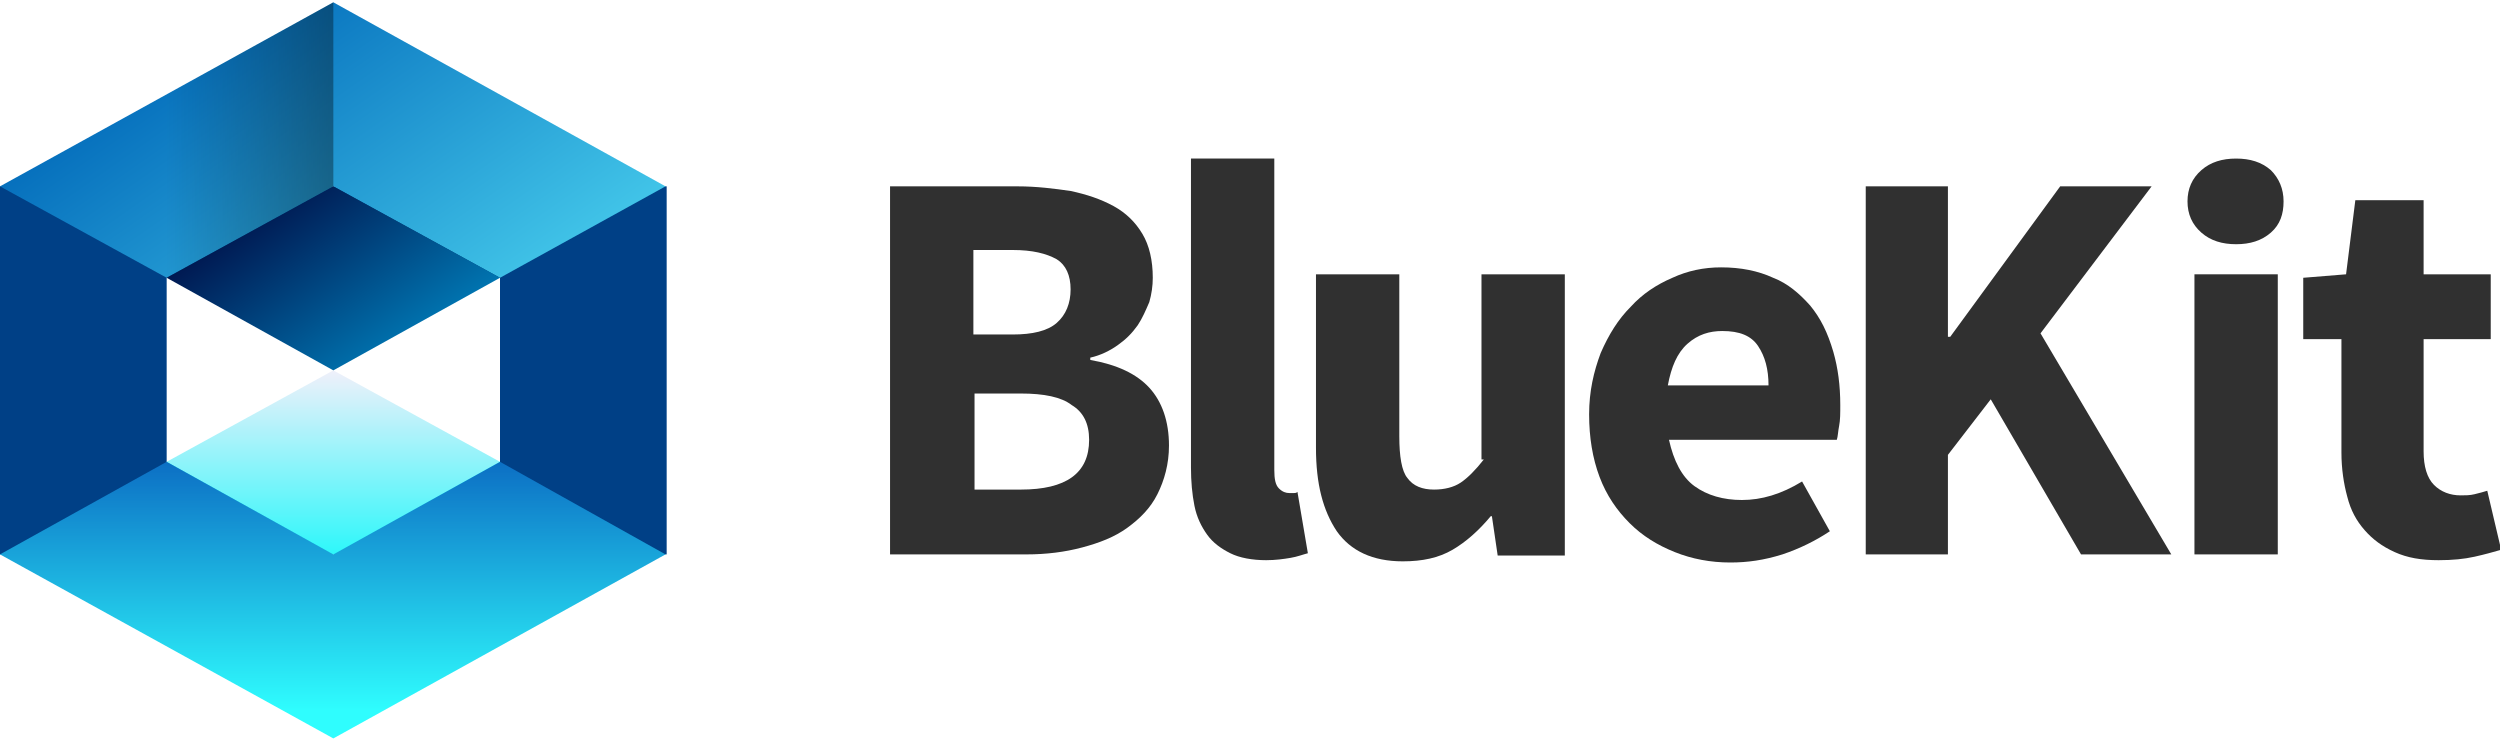
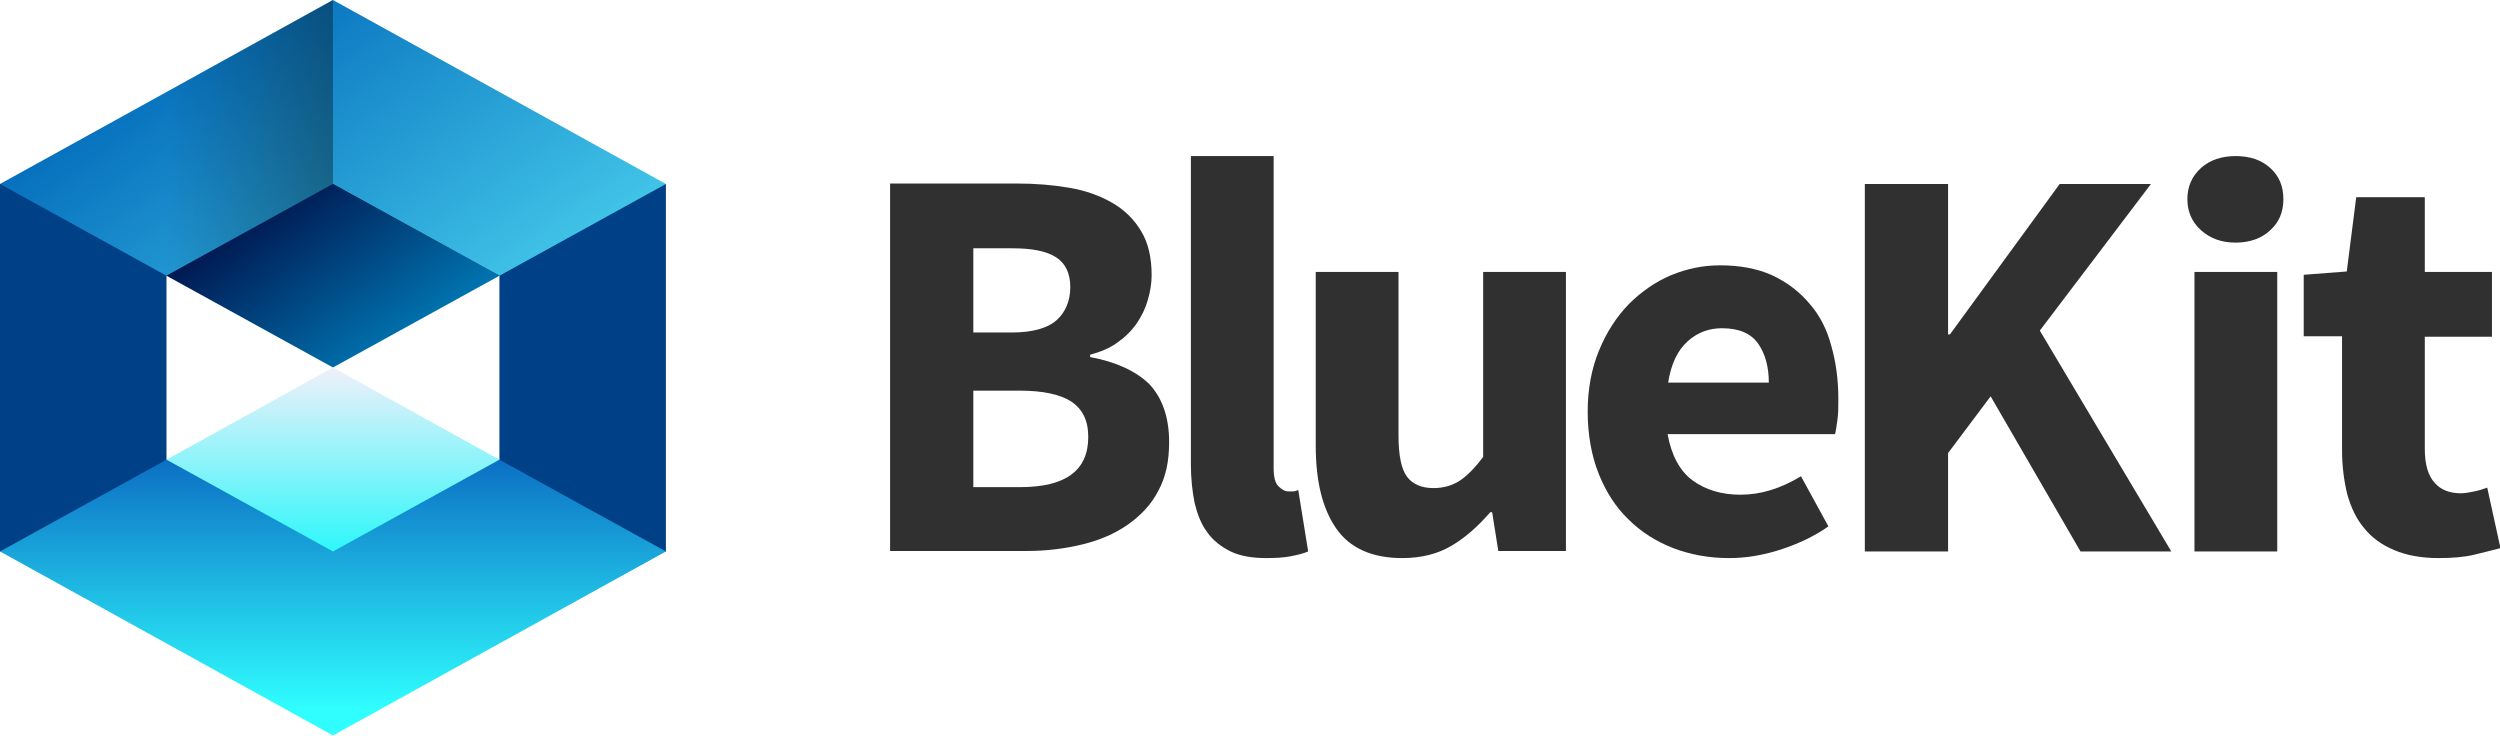
- <svg xmlns="http://www.w3.org/2000/svg" version="1.1" id="logo_-_white" x="0px" y="0px" viewBox="0 0 216 63.6" style="enable-background:new 0 0 216 63.6;" xml:space="preserve" width="216" height="64">
+ <svg xmlns="http://www.w3.org/2000/svg" version="1.1" id="logo_-_white" x="0px" y="0px" viewBox="0 0 528.6 155.5" style="enable-background:new 0 0 528.6 155.5;" xml:space="preserve">
  <style type="text/css">
	.st0{fill:#303030;}
	.st1{fill:#004580;}
	.st2{fill:#2FFDFE;}
	.st3{fill:#004086;}
	.st4{fill:url(#SVGID_1_);}
	.st5{fill:url(#SVGID_2_);}
	.st6{fill:url(#SVGID_3_);}
	.st7{fill:url(#SVGID_4_);}
	.st8{fill:url(#SVGID_5_);}
</style>
  <g id="logo">
    <g id="font">
      <g>
-         <path class="st0" d="M196.2,14.5c-0.8-0.7-1.8-1-3-1c-1.2,0-2.2,0.3-3,1c-0.8,0.7-1.2,1.6-1.2,2.7c0,1.1,0.4,2,1.2,2.7     c0.8,0.7,1.8,1,3,1c1.2,0,2.2-0.3,3-1c0.8-0.7,1.1-1.6,1.1-2.7C197.3,16.1,196.9,15.2,196.2,14.5z" />
-         <rect x="189.6" y="23.5" class="st0" width="7.2" height="24.2" />
+         <path class="st0" d="M480,35.5c-1.9-1.7-4.3-2.5-7.3-2.5c-2.9,0-5.4,0.8-7.3,2.5c-1.9,1.7-2.9,3.9-2.9,6.6c0,2.7,1,4.9,2.9,6.6     c1.9,1.7,4.3,2.6,7.3,2.6c3,0,5.5-0.9,7.3-2.6c1.9-1.7,2.8-3.9,2.8-6.6C482.8,39.4,481.9,37.2,480,35.5z" />
+         <rect x="464" y="57.5" class="st0" width="17.5" height="59.1" />
      </g>
-       <path class="st0" d="M214.9,42.2c-0.3,0.1-0.7,0.2-1.1,0.3c-0.4,0.1-0.8,0.1-1.2,0.1c-0.9,0-1.7-0.3-2.3-0.9    c-0.6-0.6-0.9-1.6-0.9-2.9v-9.7h5.8v-5.6h-5.8v-6.4h-5.9l-0.8,6.4l-3.7,0.3v5.3h3.3v9.8c0,1.4,0.2,2.7,0.5,3.8    c0.3,1.2,0.8,2.1,1.5,2.9c0.7,0.8,1.5,1.4,2.6,1.9c1.1,0.5,2.3,0.7,3.8,0.7c1.2,0,2.2-0.1,3.1-0.3c0.9-0.2,1.6-0.4,2.3-0.6    L214.9,42.2z" />
-       <path class="st0" d="M94.2,30.9v-0.2c0.9-0.2,1.7-0.6,2.4-1.1c0.7-0.5,1.2-1,1.7-1.7c0.4-0.6,0.7-1.3,1-2c0.2-0.7,0.3-1.4,0.3-2.1    c0-1.5-0.3-2.8-0.9-3.8c-0.6-1-1.4-1.8-2.5-2.4c-1.1-0.6-2.3-1-3.7-1.3c-1.4-0.2-2.9-0.4-4.6-0.4H76.9v31.8h11.8    c1.7,0,3.3-0.2,4.8-0.6c1.5-0.4,2.8-0.9,3.9-1.7c1.1-0.8,2-1.7,2.6-2.9c0.6-1.2,1-2.6,1-4.2c0-2.1-0.6-3.8-1.7-5    C98.2,32.1,96.5,31.3,94.2,30.9z M84.1,21.4h3.4c1.7,0,2.9,0.3,3.8,0.8c0.8,0.5,1.2,1.4,1.2,2.6c0,1.2-0.4,2.2-1.2,2.9    c-0.8,0.7-2.1,1-3.8,1h-3.4V21.4z M88.2,42.1h-4v-8.3h4c2,0,3.5,0.3,4.4,1c1,0.6,1.5,1.6,1.5,3C94.1,40.7,92.1,42.1,88.2,42.1z" />
-       <path class="st0" d="M156.4,26.2c-0.9-1-1.9-1.9-3.2-2.4c-1.3-0.6-2.8-0.9-4.5-0.9c-1.5,0-2.9,0.3-4.2,0.9    c-1.4,0.6-2.6,1.4-3.6,2.5c-1.1,1.1-1.9,2.4-2.6,4c-0.6,1.6-1,3.3-1,5.3c0,2,0.3,3.8,0.9,5.4c0.6,1.6,1.5,2.9,2.6,4    c1.1,1.1,2.4,1.9,3.9,2.5c1.5,0.6,3.1,0.9,4.8,0.9c1.5,0,2.9-0.2,4.5-0.7c1.5-0.5,2.9-1.2,4.1-2l-2.4-4.3    c-1.8,1.1-3.5,1.6-5.2,1.6c-1.6,0-3-0.4-4.1-1.2c-1.1-0.8-1.8-2.2-2.2-4h14.5c0.1-0.3,0.1-0.7,0.2-1.2c0.1-0.5,0.1-1.1,0.1-1.8    c0-1.7-0.2-3.2-0.6-4.6C157.9,28.5,157.3,27.3,156.4,26.2z M144.1,33.1c0.3-1.6,0.8-2.8,1.7-3.6c0.9-0.8,1.9-1.1,3-1.1    c1.5,0,2.5,0.4,3.1,1.3c0.6,0.9,0.9,2,0.9,3.4H144.1z" />
-       <polygon class="st0" points="176.3,28.6 185.9,15.9 178,15.9 168.5,28.9 168.3,28.9 168.3,15.9 161.2,15.9 161.2,47.7 168.3,47.7    168.3,39.1 172,34.3 179.8,47.7 187.6,47.7   " />
-       <path class="st0" d="M128.2,39.5c-0.7,0.9-1.4,1.6-2,2c-0.6,0.4-1.4,0.6-2.3,0.6c-1,0-1.8-0.3-2.3-1c-0.5-0.6-0.7-1.9-0.7-3.6    V23.5h-7.2v15c0,3.1,0.6,5.4,1.8,7.2c1.2,1.7,3.1,2.6,5.7,2.6c1.7,0,3.1-0.3,4.3-1c1.2-0.7,2.3-1.7,3.3-2.9h0.1l0.5,3.4h5.8V23.5    h-7.2V39.5z" />
-       <path class="st0" d="M111.8,42.4c-0.1,0-0.3,0-0.4,0c-0.3,0-0.6-0.1-0.9-0.4c-0.3-0.3-0.4-0.8-0.4-1.6V13.5h-7.2v26.7    c0,1.2,0.1,2.3,0.3,3.3c0.2,1,0.6,1.8,1.1,2.5c0.5,0.7,1.2,1.2,2,1.6c0.8,0.4,1.9,0.6,3.1,0.6c0.8,0,1.5-0.1,2.1-0.2    c0.6-0.1,1.1-0.3,1.5-0.4l-0.9-5.3C112,42.4,111.9,42.4,111.8,42.4z" />
+       <path class="st0" d="M525.9,103.1c-0.8,0.3-1.7,0.6-2.7,0.8c-1,0.2-2,0.4-2.9,0.4c-2.3,0-4.2-0.7-5.5-2.2    c-1.4-1.5-2.1-3.9-2.1-7.2V71.2h14.2V57.5h-14.2V41.7h-14.5l-2,15.7l-9.1,0.7v13h8.1v24c0,3.4,0.4,6.5,1.1,9.4    c0.8,2.8,1.9,5.2,3.6,7.2c1.6,2,3.7,3.5,6.3,4.6c2.6,1.1,5.7,1.7,9.4,1.7c2.9,0,5.4-0.2,7.5-0.7c2.1-0.5,4-1,5.6-1.4L525.9,103.1z    " />
+       <path class="st0" d="M230.5,75.5V75c2.2-0.6,4.2-1.4,5.8-2.6c1.7-1.2,3-2.5,4.1-4.1c1-1.5,1.8-3.1,2.3-4.9    c0.5-1.7,0.8-3.5,0.8-5.2c0-3.7-0.7-6.8-2.2-9.3c-1.5-2.5-3.5-4.5-6.1-6c-2.6-1.5-5.6-2.6-9.1-3.2c-3.5-0.6-7.2-0.9-11.3-0.9    h-26.6v77.7h28.9c4.2,0,8.1-0.5,11.8-1.4c3.7-0.9,6.9-2.3,9.6-4.2c2.7-1.9,4.9-4.2,6.4-7.1c1.6-2.9,2.3-6.3,2.3-10.3    c0-5.2-1.4-9.3-4.2-12.3C240.2,78.5,236,76.5,230.5,75.5z M205.8,52.5h8.3c4.1,0,7.2,0.6,9.2,1.9c2,1.3,3,3.4,3,6.3    c0,2.9-1,5.3-2.9,7c-1.9,1.7-5.1,2.6-9.4,2.6h-8.2V52.5z M215.7,103h-9.9V82.6h9.9c4.8,0,8.5,0.8,10.8,2.3c2.4,1.6,3.6,4,3.6,7.5    C230.1,99.5,225.3,103,215.7,103z" />
+       <path class="st0" d="M382.6,64.2c-2.1-2.5-4.7-4.5-7.9-6c-3.1-1.4-6.8-2.1-11-2.1c-3.6,0-7,0.7-10.4,2.1c-3.3,1.4-6.3,3.5-8.9,6.1    c-2.6,2.7-4.7,5.9-6.3,9.8c-1.6,3.9-2.4,8.2-2.4,12.9c0,4.9,0.8,9.3,2.3,13.1c1.5,3.8,3.6,7.1,6.3,9.7c2.7,2.7,5.9,4.7,9.5,6.1    c3.7,1.4,7.6,2.1,11.8,2.1c3.6,0,7.2-0.6,10.9-1.8c3.7-1.2,7.1-2.8,10.1-4.9l-5.8-10.6c-4.3,2.6-8.5,3.9-12.8,3.9    c-4,0-7.3-1-10.1-3c-2.7-2-4.5-5.3-5.3-9.8h35.4c0.2-0.7,0.3-1.7,0.5-3c0.2-1.3,0.2-2.8,0.2-4.4c0-4.1-0.5-7.8-1.5-11.3    C386.3,69.7,384.8,66.7,382.6,64.2z M352.7,81c0.6-4,2-6.9,4.1-8.8c2.1-1.9,4.5-2.8,7.3-2.8c3.6,0,6.1,1.1,7.6,3.2    c1.5,2.1,2.3,4.9,2.3,8.3H352.7z" />
+       <polygon class="st0" points="431.3,69.9 454.8,38.9 435.5,38.9 412.3,70.7 411.9,70.7 411.9,38.9 394.3,38.9 394.3,116.6     411.9,116.6 411.9,95.8 420.9,83.8 439.9,116.6 459.1,116.6   " />
+       <path class="st0" d="M313.6,96.6c-1.7,2.3-3.4,4-4.9,5c-1.5,1-3.4,1.6-5.6,1.6c-2.5,0-4.4-0.8-5.6-2.4c-1.2-1.6-1.8-4.5-1.8-8.8    V57.5h-17.5v36.7c0,7.5,1.4,13.3,4.3,17.5c2.9,4.2,7.6,6.3,14,6.3c4.1,0,7.5-0.9,10.4-2.6c2.9-1.7,5.6-4.1,8.2-7.1h0.4l1.3,8.2    h14.3V57.5h-17.5V96.6z" />
+       <path class="st0" d="M273.4,103.9c-0.3,0-0.6,0-1,0c-0.7,0-1.4-0.4-2.1-1.1c-0.7-0.7-1-2-1-3.8V33h-17.5v65.2c0,3,0.3,5.7,0.8,8.2    c0.6,2.4,1.4,4.5,2.7,6.2c1.2,1.7,2.9,3,4.9,4c2.1,1,4.6,1.4,7.6,1.4c2,0,3.7-0.1,5.2-0.4c1.5-0.3,2.7-0.6,3.6-1l-2.1-13    C274.1,103.8,273.7,103.9,273.4,103.9z" />
    </g>
    <g id="pictogram">
-       <polygon class="st1" points="0,15.9 14.4,23.8 43.2,23.8 57.5,15.9   " />
-       <polygon class="st2" points="43.2,39.7 14.4,39.7 0,47.7 57.5,47.7   " />
-       <rect y="15.9" class="st3" width="14.4" height="31.8" />
-       <rect x="43.2" y="15.9" class="st3" width="14.4" height="31.8" />
-       <linearGradient id="SVGID_1_" gradientUnits="userSpaceOnUse" x1="2.829" y1="88.201" x2="2.829" y2="69.766" gradientTransform="matrix(0.8618 0 0 0.8618 26.3367 -28.351)">
+       <polygon class="st1" points="0,38.9 35.2,58.3 105.6,58.3 140.8,38.9   " />
+       <polygon class="st2" points="105.6,97.2 35.2,97.2 0,116.6 140.8,116.6   " />
+       <rect y="38.9" class="st3" width="35.2" height="77.7" />
+       <rect x="105.6" y="38.9" class="st3" width="35.2" height="77.7" />
+       <linearGradient id="SVGID_1_" gradientUnits="userSpaceOnUse" x1="51.13" y1="153.47" x2="51.13" y2="108.366" gradientTransform="matrix(0.8618 0 0 0.8618 26.3367 -15.6477)">
        <stop offset="0" style="stop-color:#2EF7FA" />
        <stop offset="1" style="stop-color:#F0F0FA" />
      </linearGradient>
-       <polygon class="st4" points="14.4,39.7 28.8,47.7 43.2,39.7 28.8,31.8   " />
-       <linearGradient id="SVGID_2_" gradientUnits="userSpaceOnUse" x1="2.829" y1="106.636" x2="2.829" y2="78.984" gradientTransform="matrix(0.8618 0 0 0.8618 26.3367 -28.351)">
+       <polygon class="st4" points="35.2,97.2 70.4,116.6 105.6,97.2 70.4,77.7   " />
+       <linearGradient id="SVGID_2_" gradientUnits="userSpaceOnUse" x1="51.13" y1="198.575" x2="51.13" y2="130.918" gradientTransform="matrix(0.8618 0 0 0.8618 26.3367 -15.6477)">
        <stop offset="0.1" style="stop-color:#2FFDFE" />
        <stop offset="1" style="stop-color:#0C6FC4" />
      </linearGradient>
-       <polygon class="st5" points="28.8,47.7 14.4,39.7 0,47.7 28.8,63.6 57.5,47.7 43.2,39.7   " />
-       <linearGradient id="SVGID_3_" gradientUnits="userSpaceOnUse" x1="-8.155" y1="35.644" x2="13.813" y2="67.019" gradientTransform="matrix(0.8618 0 0 0.8618 26.3367 -28.351)">
+       <polygon class="st5" points="70.4,116.6 35.2,97.2 0,116.6 70.4,155.5 140.8,116.6 105.6,97.2   " />
+       <linearGradient id="SVGID_3_" gradientUnits="userSpaceOnUse" x1="24.255" y1="24.88" x2="78.005" y2="101.642" gradientTransform="matrix(0.8618 0 0 0.8618 26.3367 -15.6477)">
        <stop offset="0" style="stop-color:#0670BD" />
        <stop offset="1" style="stop-color:#41C4E8" />
      </linearGradient>
-       <polygon class="st6" points="28.8,15.9 43.2,23.8 57.5,15.9 28.8,0 0,15.9 14.4,23.8   " />
-       <linearGradient id="SVGID_4_" gradientUnits="userSpaceOnUse" x1="-30.559" y1="46.723" x2="2.829" y2="46.723" gradientTransform="matrix(0.8618 0 0 0.8618 26.3367 -28.351)">
+       <polygon class="st6" points="70.4,38.9 105.6,58.3 140.8,38.9 70.4,0 0,38.9 35.2,58.3   " />
+       <linearGradient id="SVGID_4_" gradientUnits="userSpaceOnUse" x1="-30.559" y1="51.985" x2="51.13" y2="51.985" gradientTransform="matrix(0.8618 0 0 0.8618 26.3367 -15.6477)">
        <stop offset="0.5" style="stop-color:#000000;stop-opacity:0" />
        <stop offset="1" style="stop-color:#000000;stop-opacity:0.35" />
      </linearGradient>
-       <polygon class="st7" points="28.8,0 0,15.9 14.4,23.8 28.8,15.9   " />
-       <linearGradient id="SVGID_5_" gradientUnits="userSpaceOnUse" x1="-2.663" y1="52.705" x2="8.321" y2="68.392" gradientTransform="matrix(0.8618 0 0 0.8618 26.3367 -28.351)">
+       <polygon class="st7" points="70.4,0 0,38.9 35.2,58.3 70.4,38.9   " />
+       <linearGradient id="SVGID_5_" gradientUnits="userSpaceOnUse" x1="37.693" y1="66.623" x2="64.568" y2="105.004" gradientTransform="matrix(0.8618 0 0 0.8618 26.3367 -15.6477)">
        <stop offset="0" style="stop-color:#001952" />
        <stop offset="1" style="stop-color:#0074B0" />
      </linearGradient>
-       <polygon class="st8" points="14.4,23.8 28.8,31.8 43.2,23.8 28.8,15.9   " />
+       <polygon class="st8" points="35.2,58.3 70.4,77.7 105.6,58.3 70.4,38.9   " />
    </g>
  </g>
</svg>
